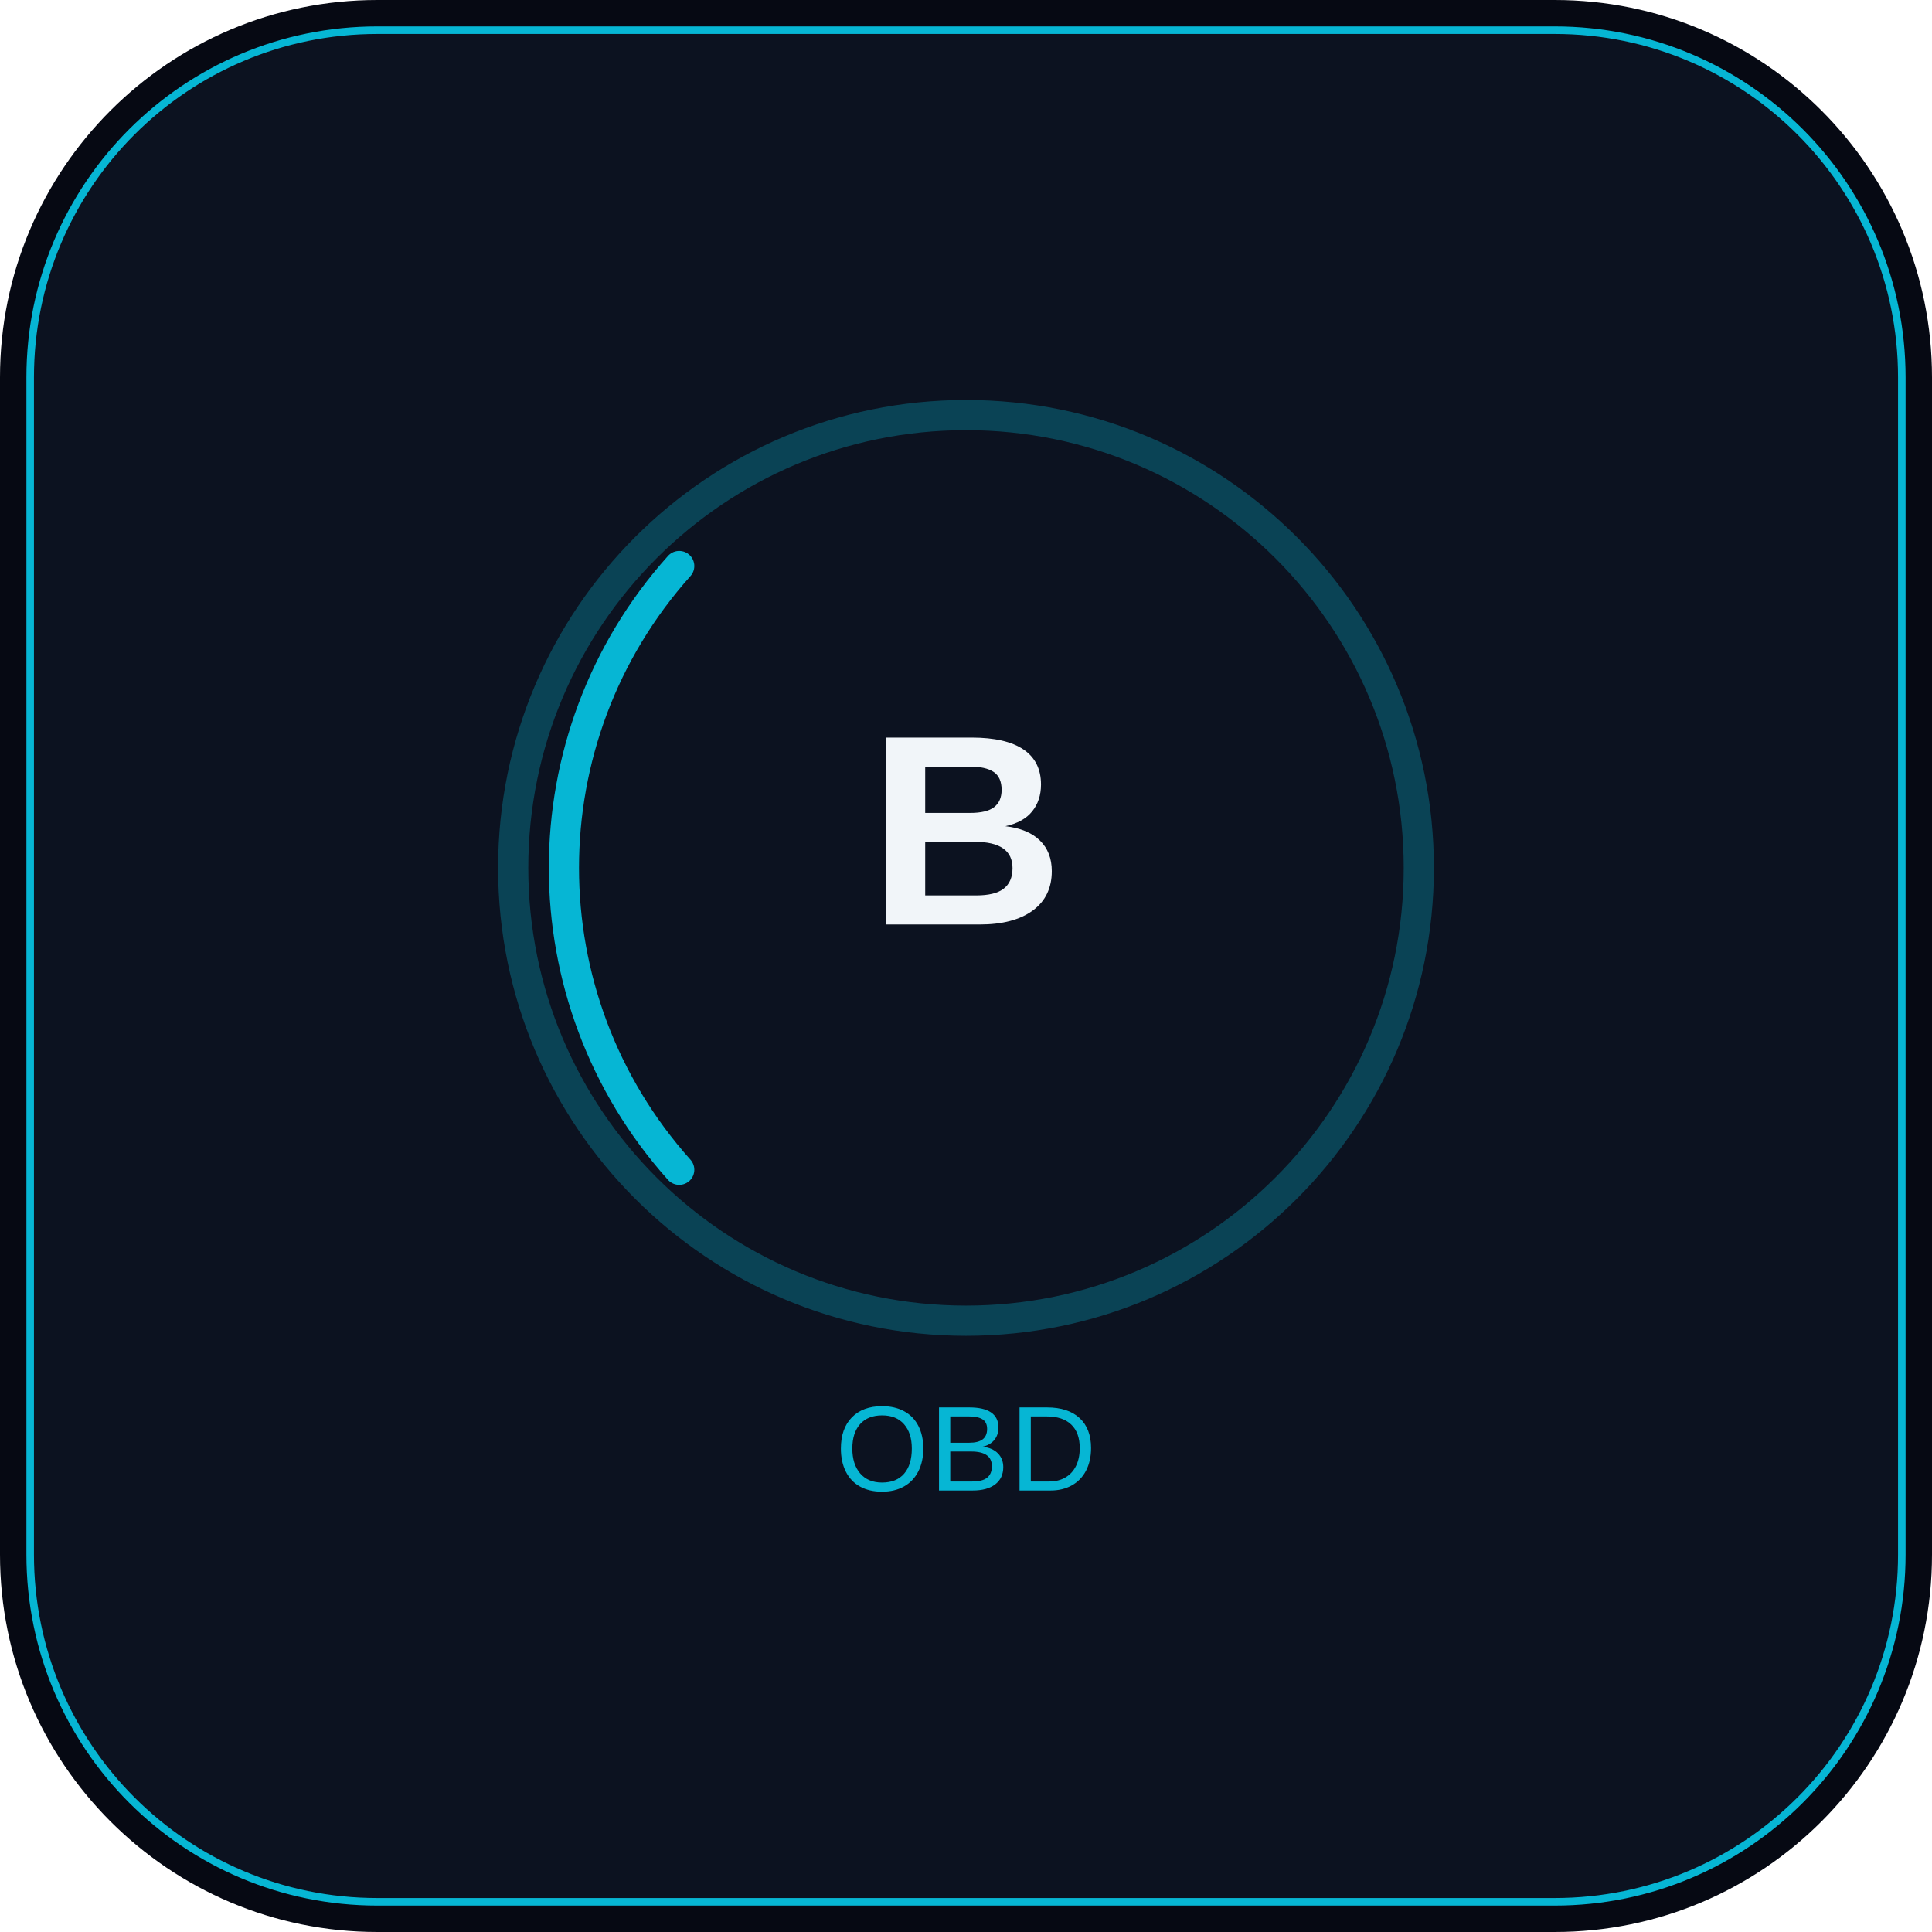
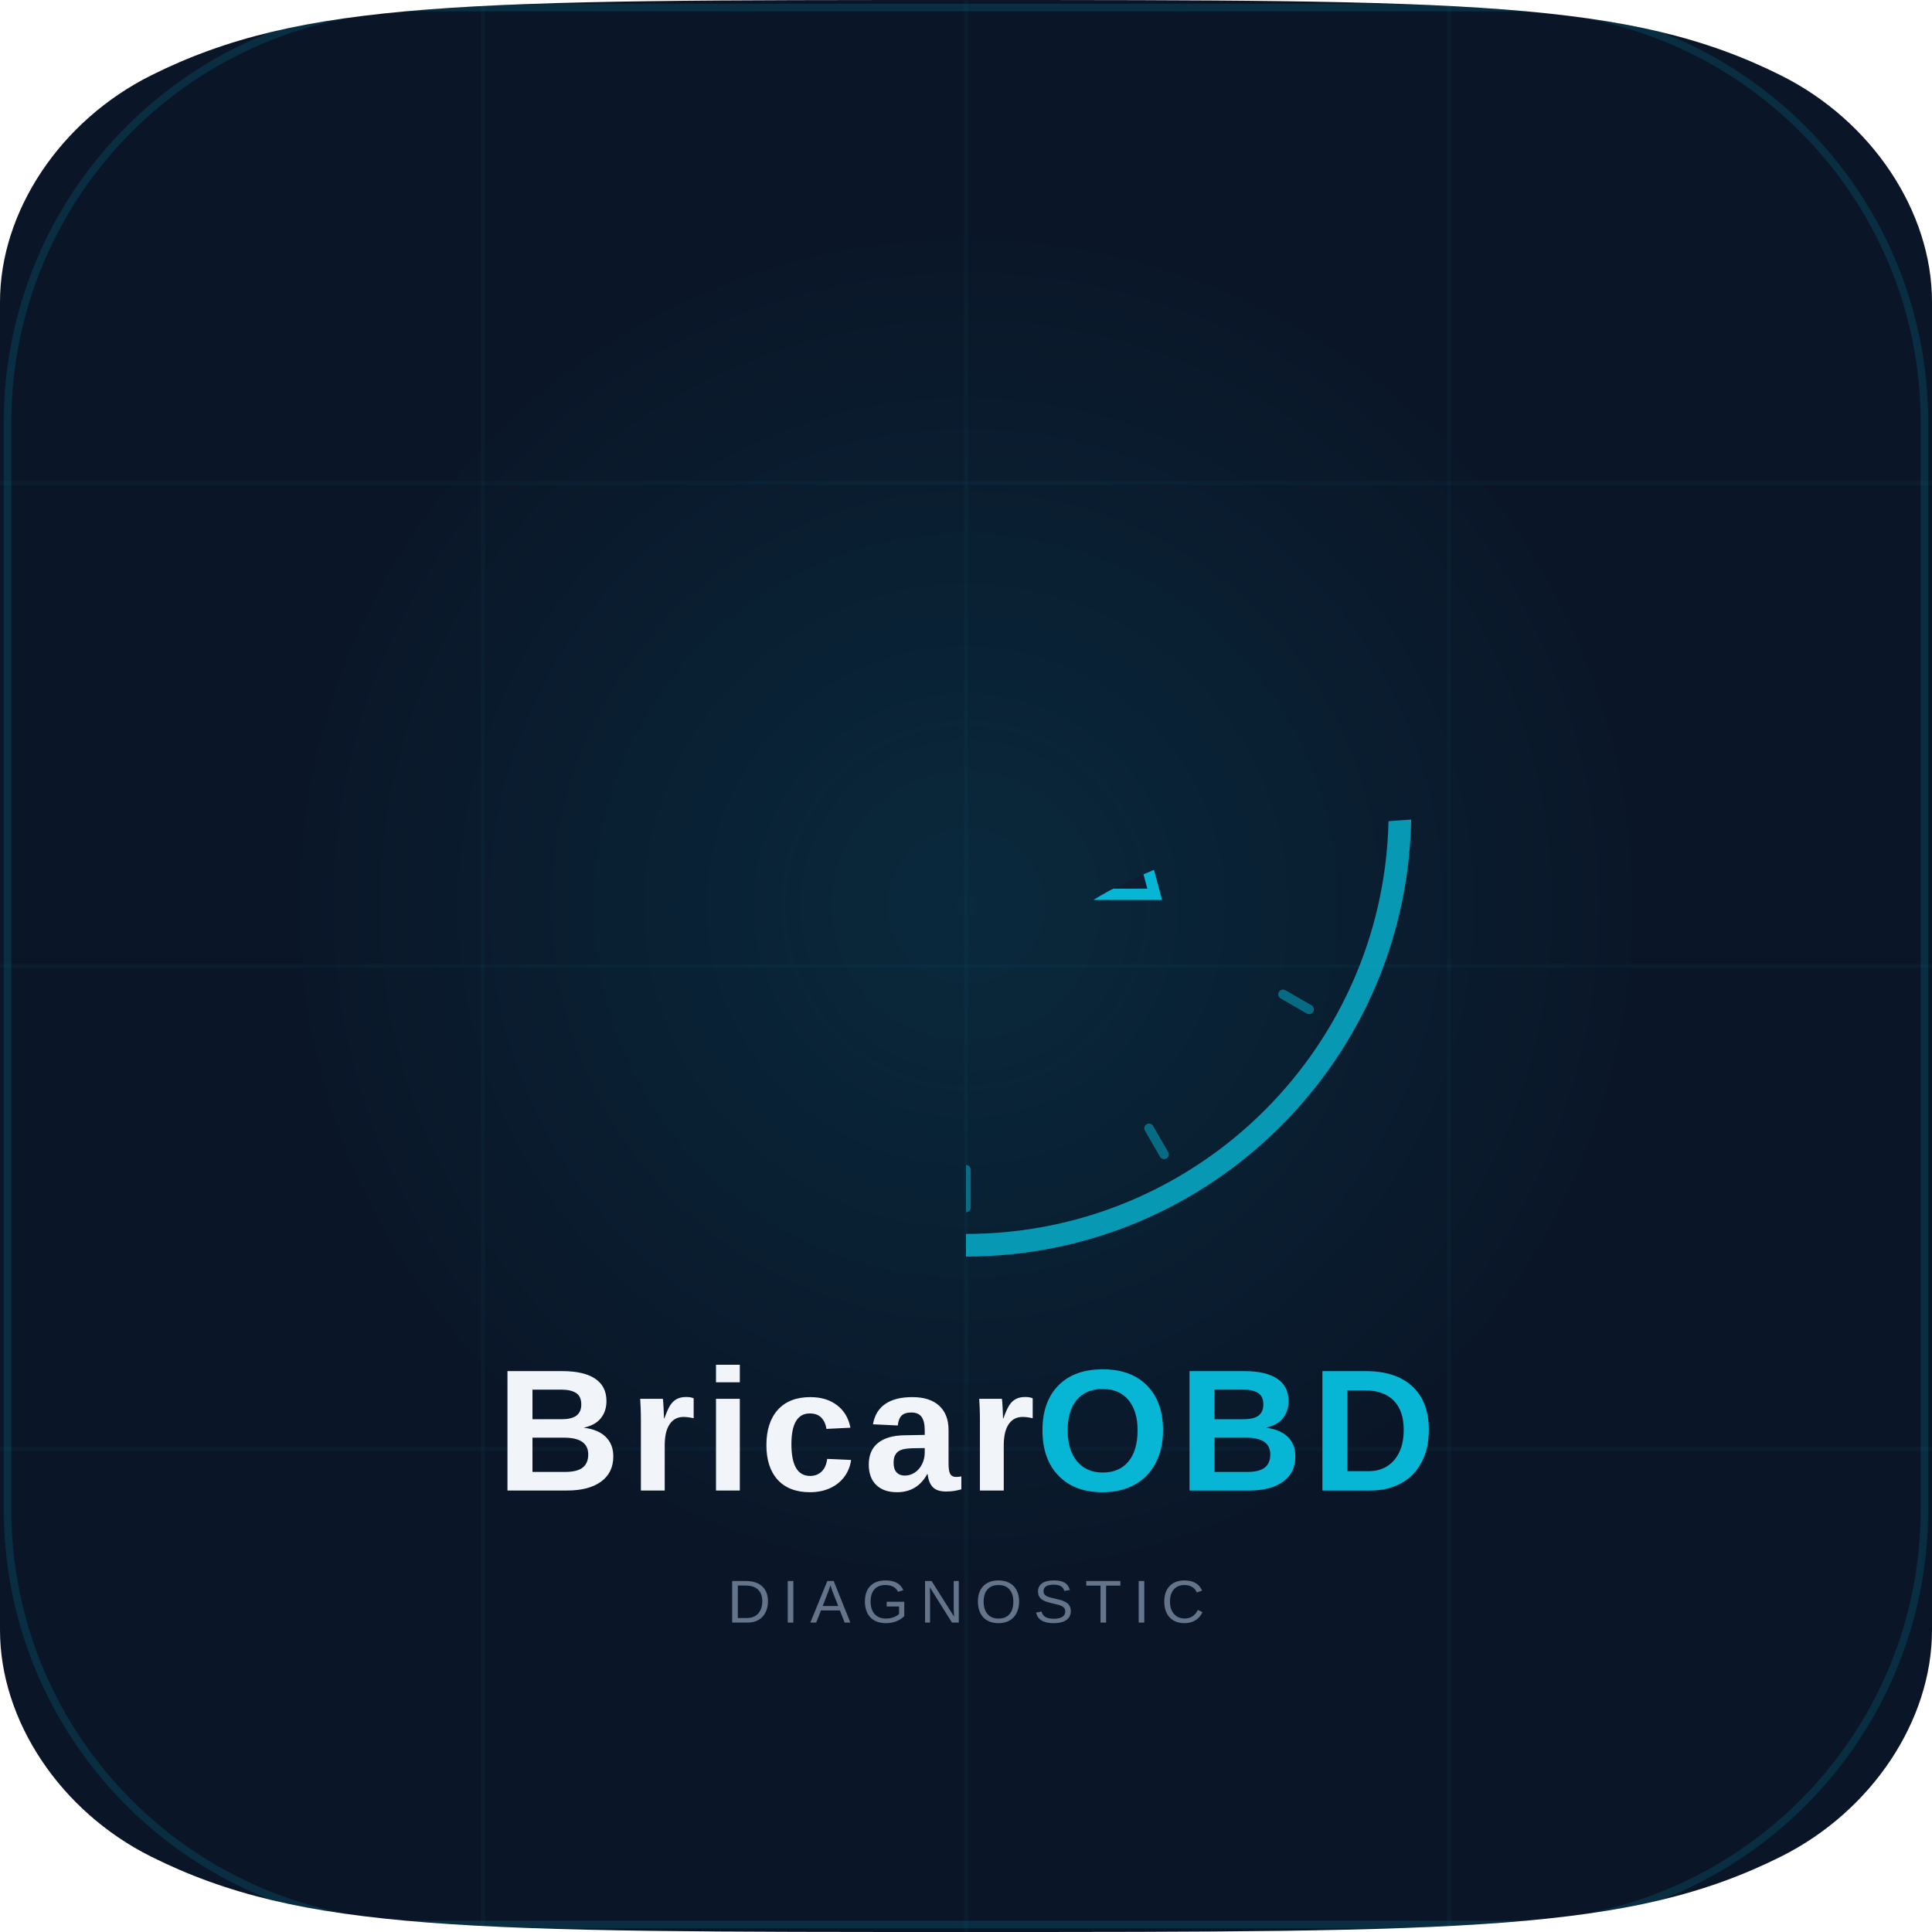
<svg xmlns="http://www.w3.org/2000/svg" width="512" height="512" viewBox="0 0 512 512" fill="none">
-   <rect width="512" height="512" rx="100" fill="#060913" />
-   <rect x="8" y="8" width="496" height="496" rx="92" fill="#0C1220" stroke="#06B6D4" stroke-width="2" />
-   <circle cx="256" cy="230" r="120" stroke="#06B6D4" stroke-width="8" fill="none" opacity="0.3" />
-   <path d="M 180 310 A 120 120 0 0 1 180 150" stroke="#06B6D4" stroke-width="8" stroke-linecap="round" fill="none" />
-   <text x="256" y="245" text-anchor="middle" fill="#F1F5F9" font-family="SF Pro Display, Arial" font-size="72" font-weight="700">B</text>
-   <text x="256" y="395" text-anchor="middle" fill="#06B6D4" font-family="SF Pro Display, Arial" font-size="32" font-weight="500">OBD</text>
+   <defs>
+     <clipPath id="squircle">
+       <path d="M256 0C388 0 432 0 472 20C496 32 512 56 512 80C512 120 512 168 512 256C512 344 512 392 512 432C512 456 496 480 472 492C432 512 388 512 256 512C124 512 80 512 40 492C16 480 0 456 0 432C0 392 0 344 0 256C0 168 0 120 0 80C0 56 16 32 40 20C80 0 124 0 256 0Z" />
+     </clipPath>
+     <linearGradient id="bgGrad" x1="0" y1="0" x2="512" y2="512">
+       <stop offset="0%" stop-color="#0A1628" />
+       <stop offset="100%" stop-color="#0F1D32" />
+     </linearGradient>
+     <linearGradient id="accentGrad" x1="160" y1="120" x2="380" y2="400">
+       <stop offset="0%" stop-color="#06B6D4" />
+       <stop offset="100%" stop-color="#0891B2" />
+     </linearGradient>
+     <radialGradient id="glow" cx="256" cy="240" r="180" gradientUnits="userSpaceOnUse">
+       <stop offset="0%" stop-color="#06B6D4" stop-opacity="0.12" />
+       <stop offset="100%" stop-color="#06B6D4" stop-opacity="0" />
+     </radialGradient>
+     <linearGradient id="ringGrad" x1="140" y1="100" x2="370" y2="360">
+       <stop offset="0%" stop-color="#06B6D4" />
+       <stop offset="50%" stop-color="#22D3EE" />
+       <stop offset="100%" stop-color="#0891B2" />
+     </linearGradient>
+   </defs>
+   <g clip-path="url(#squircle)">
+     <rect width="512" height="512" fill="url(#bgGrad)" />
+     <circle cx="256" cy="240" r="180" fill="url(#glow)" />
+     <line x1="0" y1="128" x2="512" y2="128" stroke="#06B6D4" stroke-opacity="0.04" stroke-width="1" />
+     <line x1="0" y1="256" x2="512" y2="256" stroke="#06B6D4" stroke-opacity="0.04" stroke-width="1" />
+     <line x1="0" y1="384" x2="512" y2="384" stroke="#06B6D4" stroke-opacity="0.04" stroke-width="1" />
+     <line x1="128" y1="0" x2="128" y2="512" stroke="#06B6D4" stroke-opacity="0.04" stroke-width="1" />
+     <line x1="256" y1="0" x2="256" y2="512" stroke="#06B6D4" stroke-opacity="0.04" stroke-width="1" />
+     <line x1="384" y1="0" x2="384" y2="512" stroke="#06B6D4" stroke-opacity="0.04" stroke-width="1" />
+   </g>
+   <g clip-path="url(#squircle)">
+     <rect x="2" y="2" width="508" height="508" rx="110" fill="none" stroke="#06B6D4" stroke-opacity="0.15" stroke-width="2" />
+   </g>
+   <g transform="translate(256, 215)" clip-path="url(#squircle)">
+     <circle cx="0" cy="0" r="115" stroke="url(#ringGrad)" stroke-width="6" fill="none" opacity="0.8" />
+     <g stroke="#06B6D4" stroke-width="2.5" stroke-linecap="round" opacity="0.5">
+       <line x1="0" y1="-105" x2="0" y2="-95" transform="rotate(0)" />
+       <line x1="0" y1="-105" x2="0" y2="-97" transform="rotate(30)" />
+       <line x1="0" y1="-105" x2="0" y2="-97" transform="rotate(60)" />
+       <line x1="0" y1="-105" x2="0" y2="-95" transform="rotate(90)" />
+       <line x1="0" y1="-105" x2="0" y2="-97" transform="rotate(120)" />
+       <line x1="0" y1="-105" x2="0" y2="-97" transform="rotate(150)" />
+       <line x1="0" y1="-105" x2="0" y2="-95" transform="rotate(180)" />
+       <line x1="0" y1="-105" x2="0" y2="-97" transform="rotate(210)" />
+       <line x1="0" y1="-105" x2="0" y2="-97" transform="rotate(240)" />
+       <line x1="0" y1="-105" x2="0" y2="-95" transform="rotate(270)" />
+       <line x1="0" y1="-105" x2="0" y2="-97" transform="rotate(300)" />
+       <line x1="0" y1="-105" x2="0" y2="-97" transform="rotate(330)" />
+     </g>
+     <path d="M -81 -81 A 115 115 0 0 1 81 -81" stroke="#22D3EE" stroke-width="6" stroke-linecap="round" fill="none" opacity="0.9" />
+     <path d="M -42 -8 L -50 22 L 50 22 L 42 -8 Z" fill="#0F1D32" stroke="url(#accentGrad)" stroke-width="3" rx="4" />
+     <g fill="#06B6D4">
+       <rect x="-36" y="-2" width="4" height="8" rx="1" opacity="0.9" />
+       <rect x="-26" y="-2" width="4" height="8" rx="1" opacity="0.9" />
+       <rect x="-16" y="-2" width="4" height="8" rx="1" opacity="0.9" />
+       <rect x="-6" y="-2" width="4" height="8" rx="1" opacity="0.9" />
+       <rect x="4" y="-2" width="4" height="8" rx="1" opacity="0.9" />
+       <rect x="14" y="-2" width="4" height="8" rx="1" opacity="0.9" />
+       <rect x="24" y="-2" width="4" height="8" rx="1" opacity="0.9" />
+       <rect x="34" y="-2" width="4" height="8" rx="1" opacity="0.7" />
+       <rect x="-36" y="10" width="4" height="8" rx="1" opacity="0.9" />
+       <rect x="-26" y="10" width="4" height="8" rx="1" opacity="0.7" />
+       <rect x="-16" y="10" width="4" height="8" rx="1" opacity="0.9" />
+       <rect x="-6" y="10" width="4" height="8" rx="1" opacity="0.9" />
+       <rect x="4" y="10" width="4" height="8" rx="1" opacity="0.9" />
+       <rect x="14" y="10" width="4" height="8" rx="1" opacity="0.7" />
+       <rect x="24" y="10" width="4" height="8" rx="1" opacity="0.9" />
+       <rect x="34" y="10" width="4" height="8" rx="1" opacity="0.9" />
+     </g>
+     <path d="M -65 5 Q -75 -15 -65 -35" stroke="#06B6D4" stroke-width="2.5" stroke-linecap="round" fill="none" opacity="0.4" />
+     <path d="M -75 5 Q -88 -20 -75 -45" stroke="#06B6D4" stroke-width="2" stroke-linecap="round" fill="none" opacity="0.25" />
+     <path d="M 65 5 Q 75 -15 65 -35" stroke="#06B6D4" stroke-width="2.5" stroke-linecap="round" fill="none" opacity="0.4" />
+     <path d="M 75 5 Q 88 -20 75 -45" stroke="#06B6D4" stroke-width="2" stroke-linecap="round" fill="none" opacity="0.25" />
+   </g>
+   <text x="256" y="395" text-anchor="middle" fill="#F1F5F9" font-family="-apple-system, SF Pro Display, Helvetica Neue, Arial, sans-serif" font-size="46" font-weight="700" letter-spacing="2">Bricar<tspan fill="#06B6D4">OBD</tspan>
+   </text>
+   <text x="256" y="430" text-anchor="middle" fill="#64748B" font-family="-apple-system, SF Pro Display, Helvetica Neue, Arial, sans-serif" font-size="16" font-weight="400" letter-spacing="3">DIAGNOSTIC</text>
</svg>
